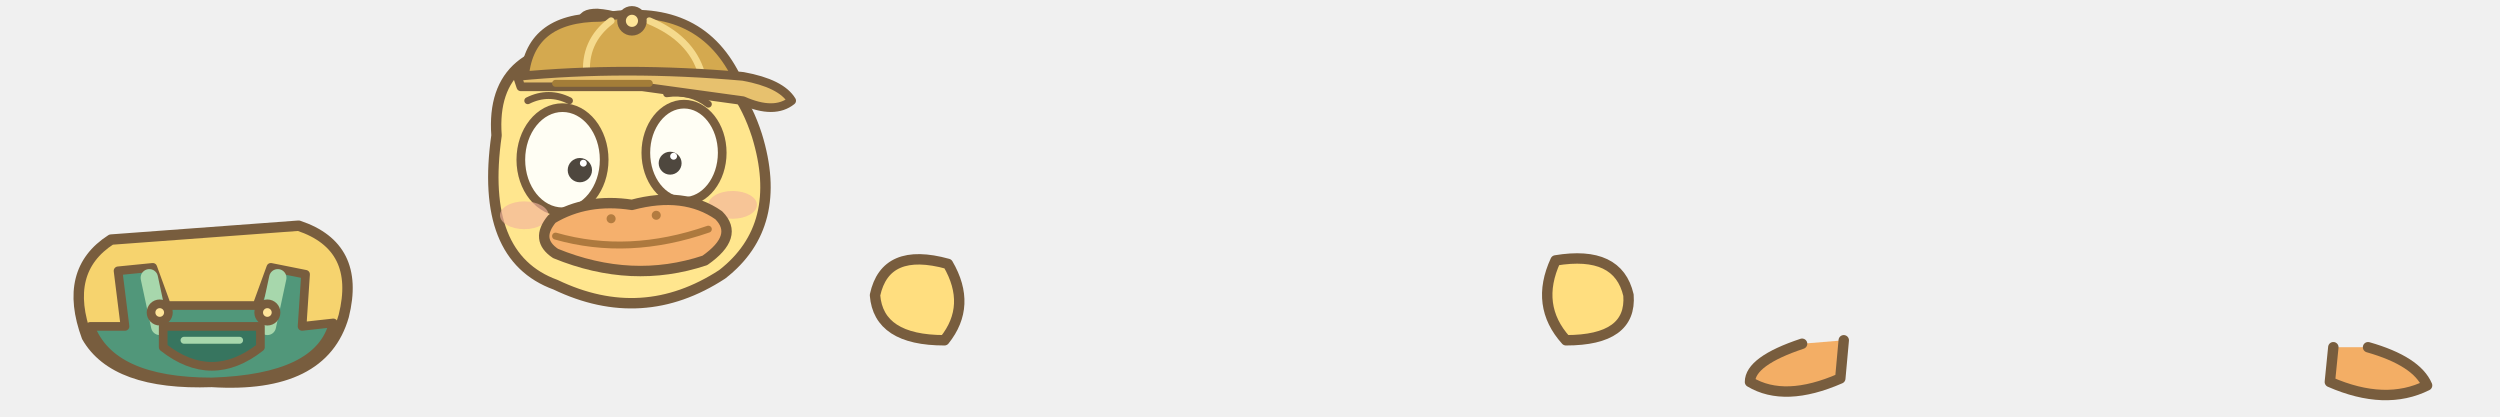
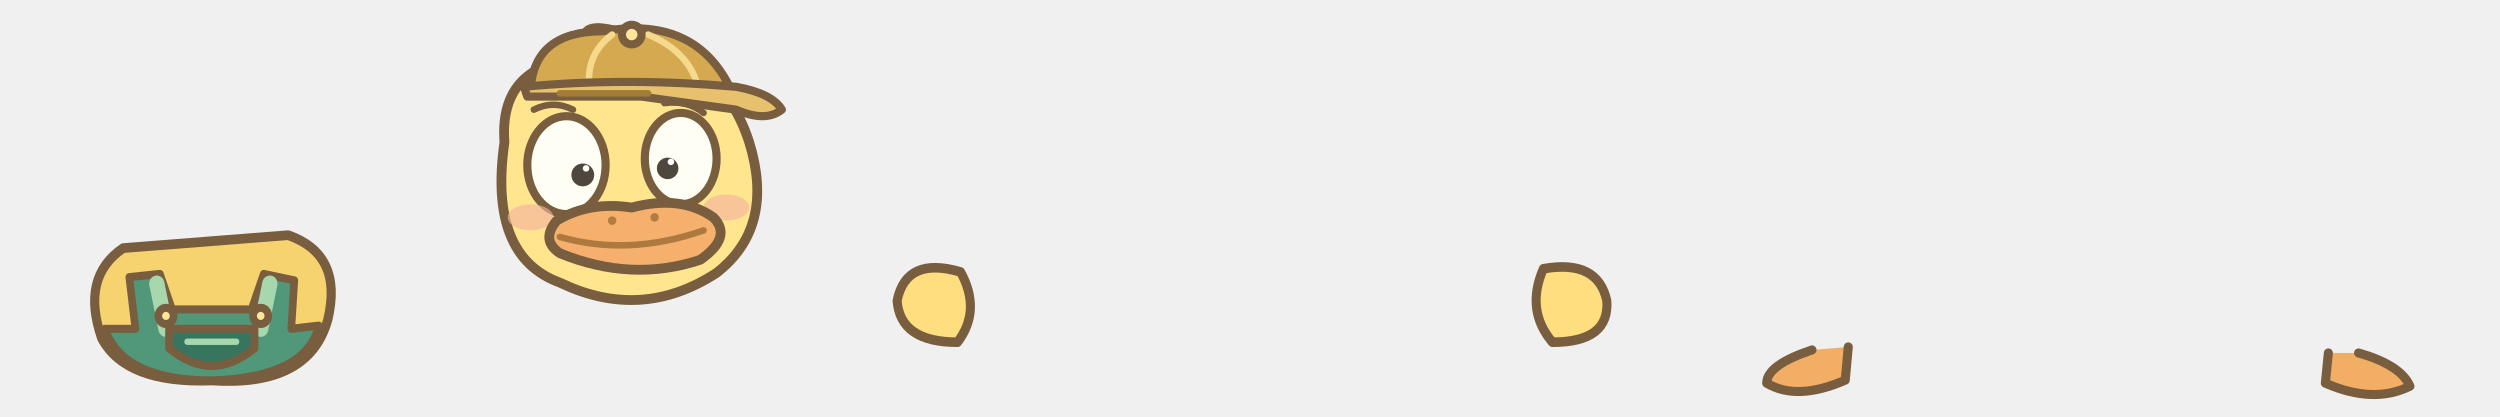
<svg xmlns="http://www.w3.org/2000/svg" width="720" height="120" viewBox="0 0 720 120">
  <g stroke="#785D3E" stroke-width="3" stroke-linecap="round" stroke-linejoin="round">
    <g transform="translate(0 0)">
-       <path d="M32 69Q18 78 25 97Q33 111 61 110Q93 112 99 91Q104 71 86 65Z" fill="#F6D36E" />
-       <g stroke="#785D3E" stroke-width="2.5" stroke-linejoin="round" stroke-linecap="round">
-         <path d="M34 78L44 77L48 88H74L78 77L88 79L87 94L96 93Q92 109 61 110Q32 110 26 94L36 94Z" fill="#51977A" />
-         <path d="M43 80L46 94M80 80L77 94" fill="none" stroke="#A7D7AC" stroke-width="5" />
-         <path d="M47 94H75V100Q61 111 47 100Z" fill="#37755F" />
-         <path d="M53 98H69" stroke="#A7D7AC" stroke-width="2" />
-         <circle cx="46" cy="90" r="2.5" fill="#FFE599" />
-         <circle cx="77" cy="90" r="2.5" fill="#FFE599" />
+       <g transform="translate(61 104) scale(0.88 0.93) translate(-61 -104)" data-growth-part="body">
+         <path d="M32 69Q18 78 25 97Q33 111 61 110Q93 112 99 91Q104 71 86 65Z" fill="#F6D36E" />
+         <g stroke="#785D3E" stroke-width="2.5" stroke-linejoin="round" stroke-linecap="round">
+           <path d="M34 78L44 77L48 88H74L78 77L88 79L87 94L96 93Q92 109 61 110Q32 110 26 94L36 94Z" fill="#51977A" />
+           <path d="M43 80L46 94M80 80L77 94" fill="none" stroke="#A7D7AC" stroke-width="5" />
+           <path d="M47 94H75V100Q61 111 47 100Z" fill="#37755F" />
+           <path d="M53 98H69" stroke="#A7D7AC" stroke-width="2" />
+           <circle cx="46" cy="90" r="2.5" fill="#FFE599" />
+           <circle cx="77" cy="90" r="2.5" fill="#FFE599" />
+         </g>
      </g>
    </g>
    <g transform="translate(120 0)">
-       <path d="M23 39Q21 12 54 13Q88 8 98 39Q106 65 88 79Q65 94 40 82Q18 74 23 39Z" fill="#FFE68E" />
-       <path d="M54 14Q43 4 52 4Q65 5 64 15M61 12Q69 4 72 9" fill="#FFE68E" />
-       <path d="M32 29Q38 26 44 29M72 27Q79 26 84 30" fill="none" stroke-width="2" />
-       <ellipse cx="42" cy="46" rx="12" ry="15" fill="#FFFEF4" stroke-width="2.5" />
-       <ellipse cx="77" cy="44" rx="11" ry="14" fill="#FFFEF4" stroke-width="2.5" />
-       <g fill="#4E473E" stroke="none">
-         <circle cx="47" cy="49" r="3.5" />
-         <circle cx="73" cy="47" r="3.3" />
-       </g>
-       <g fill="#FFF" stroke="none">
-         <circle cx="48" cy="47" r="1" />
-         <circle cx="74" cy="45" r="1" />
-       </g>
-       <g fill="#F3B39B" opacity=".65" stroke="none">
-         <ellipse cx="31" cy="62" rx="7" ry="4" />
-         <ellipse cx="91" cy="59" rx="7" ry="4" />
-       </g>
-       <path d="M39 63Q49 57 62 59Q77 55 87 62Q93 68 83 75Q62 82 40 73Q34 69 39 63Z" fill="#F5B06D" />
-       <path d="M40 68Q61 74 84 66" fill="none" stroke="#AD793E" stroke-width="2" />
-       <g fill="#B37C40" stroke="none">
-         <circle cx="56" cy="63" r="1.3" />
-         <circle cx="69" cy="62" r="1.3" />
-       </g>
-       <g stroke="#785D3E" stroke-width="2.5" stroke-linejoin="round" stroke-linecap="round">
-         <path d="M31 23Q32 5 53 5Q81 0 92 22Z" fill="#D4A94F" />
-         <path d="M56 6Q48 12 49 22M67 6Q79 11 82 21" fill="none" stroke="#F5DA8D" stroke-width="2" />
-         <path d="M29 22Q60 19 94 22Q105 24 108 29Q103 33 94 29L65 25H30Z" fill="#E7C16E" />
-         <path d="M40 24H67" fill="none" stroke="#A37D38" stroke-width="2" />
-         <circle cx="62" cy="6" r="3" fill="#FFE699" />
+       <g transform="translate(61 72) scale(0.94) translate(-61 -72)" data-growth-part="head">
+         <path d="M23 39Q21 12 54 13Q88 8 98 39Q106 65 88 79Q65 94 40 82Q18 74 23 39Z" fill="#FFE68E" />
+         <path d="M54 14Q43 4 52 4Q65 5 64 15M61 12Q69 4 72 9" fill="#FFE68E" />
+         <path d="M32 29Q38 26 44 29M72 27Q79 26 84 30" fill="none" stroke-width="2" />
+         <ellipse cx="42" cy="46" rx="12" ry="15" fill="#FFFEF4" stroke-width="2.5" />
+         <ellipse cx="77" cy="44" rx="11" ry="14" fill="#FFFEF4" stroke-width="2.5" />
+         <g fill="#4E473E" stroke="none">
+           <circle cx="47" cy="49" r="3.5" />
+           <circle cx="73" cy="47" r="3.3" />
+         </g>
+         <g fill="#FFF" stroke="none">
+           <circle cx="48" cy="47" r="1" />
+           <circle cx="74" cy="45" r="1" />
+         </g>
+         <g fill="#F3B39B" opacity=".65" stroke="none">
+           <ellipse cx="31" cy="62" rx="7" ry="4" />
+           <ellipse cx="91" cy="59" rx="7" ry="4" />
+         </g>
+         <path d="M39 63Q49 57 62 59Q77 55 87 62Q93 68 83 75Q62 82 40 73Q34 69 39 63Z" fill="#F5B06D" />
+         <path d="M40 68Q61 74 84 66" fill="none" stroke="#AD793E" stroke-width="2" />
+         <g fill="#B37C40" stroke="none">
+           <circle cx="56" cy="63" r="1.3" />
+           <circle cx="69" cy="62" r="1.3" />
+         </g>
+         <g stroke="#785D3E" stroke-width="2.5" stroke-linejoin="round" stroke-linecap="round">
+           <path d="M31 23Q32 5 53 5Q81 0 92 22Z" fill="#D4A94F" />
+           <path d="M56 6Q48 12 49 22M67 6Q79 11 82 21" fill="none" stroke="#F5DA8D" stroke-width="2" />
+           <path d="M29 22Q60 19 94 22Q105 24 108 29Q103 33 94 29L65 25H30Z" fill="#E7C16E" />
+           <path d="M40 24H67" fill="none" stroke="#A37D38" stroke-width="2" />
+           <circle cx="62" cy="6" r="3" fill="#FFE699" />
+         </g>
      </g>
    </g>
    <g transform="translate(240 0)">
-       <path d="M33 76Q15 71 12 85Q13 98 32 98Q40 88 33 76" fill="#FFDE7F" />
+       <g transform="translate(61 82) scale(0.87 0.92) translate(-61 -80)" data-growth-part="wings">
+         <path d="M33 76Q15 71 12 85Q13 98 32 98Q40 88 33 76" fill="#FFDE7F" />
+       </g>
    </g>
    <g transform="translate(360 0)">
-       <path d="M88 75Q106 72 109 85Q110 98 91 98Q82 88 88 75" fill="#FFDE7F" />
+       <g transform="translate(61 82) scale(0.87 0.92) translate(-61 -80)" data-growth-part="wings">
+         <path d="M88 75Q106 72 109 85Q110 98 91 98Q82 88 88 75" fill="#FFDE7F" />
+       </g>
    </g>
    <g transform="translate(480 0)">
-       <path d="M39 99Q24 104 24 110Q34 116 50 109L51 98" fill="#F3AE65" />
+       <g transform="translate(61 106) scale(0.87) translate(-61 -105)" data-growth-part="feet">
+         <path d="M39 99Q24 104 24 110Q34 116 50 109L51 98" fill="#F3AE65" />
+       </g>
    </g>
    <g transform="translate(600 0)">
-       <path d="M72 100L71 110Q87 117 99 111Q96 104 82 100" fill="#F3AE65" />
+       <g transform="translate(61 106) scale(0.87) translate(-61 -105)" data-growth-part="feet">
+         <path d="M72 100L71 110Q87 117 99 111Q96 104 82 100" fill="#F3AE65" />
+       </g>
    </g>
  </g>
</svg>
